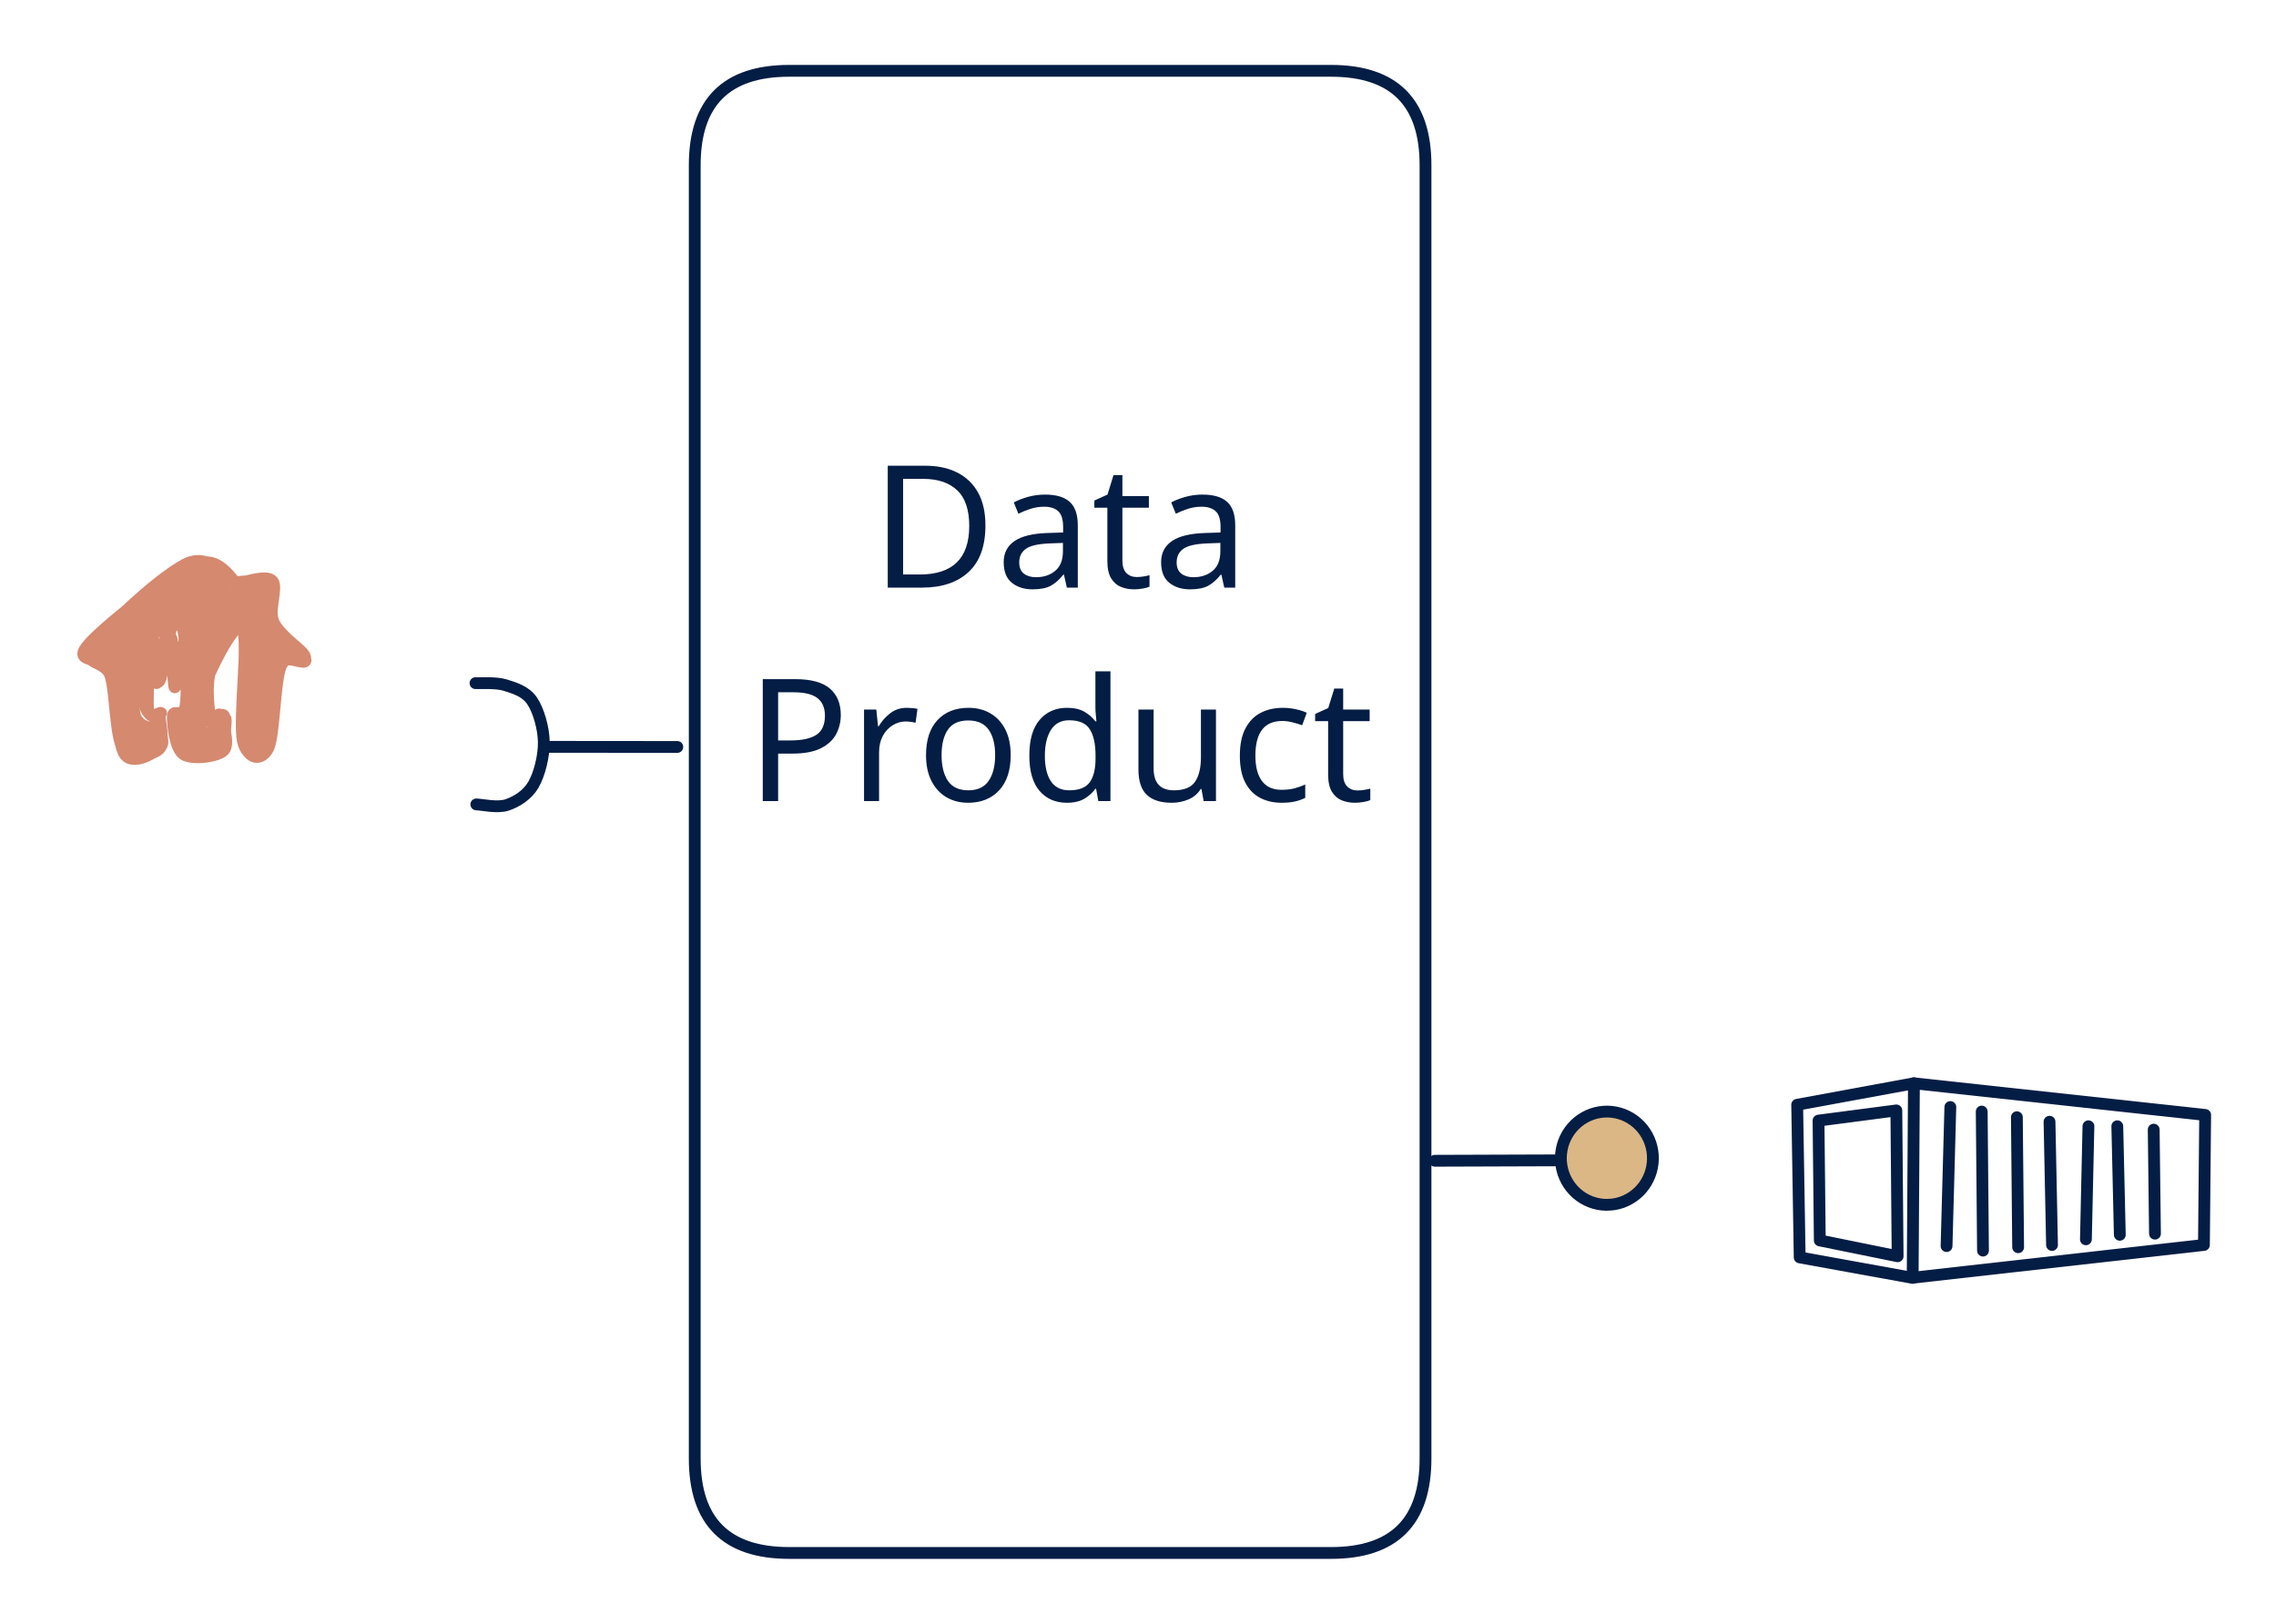
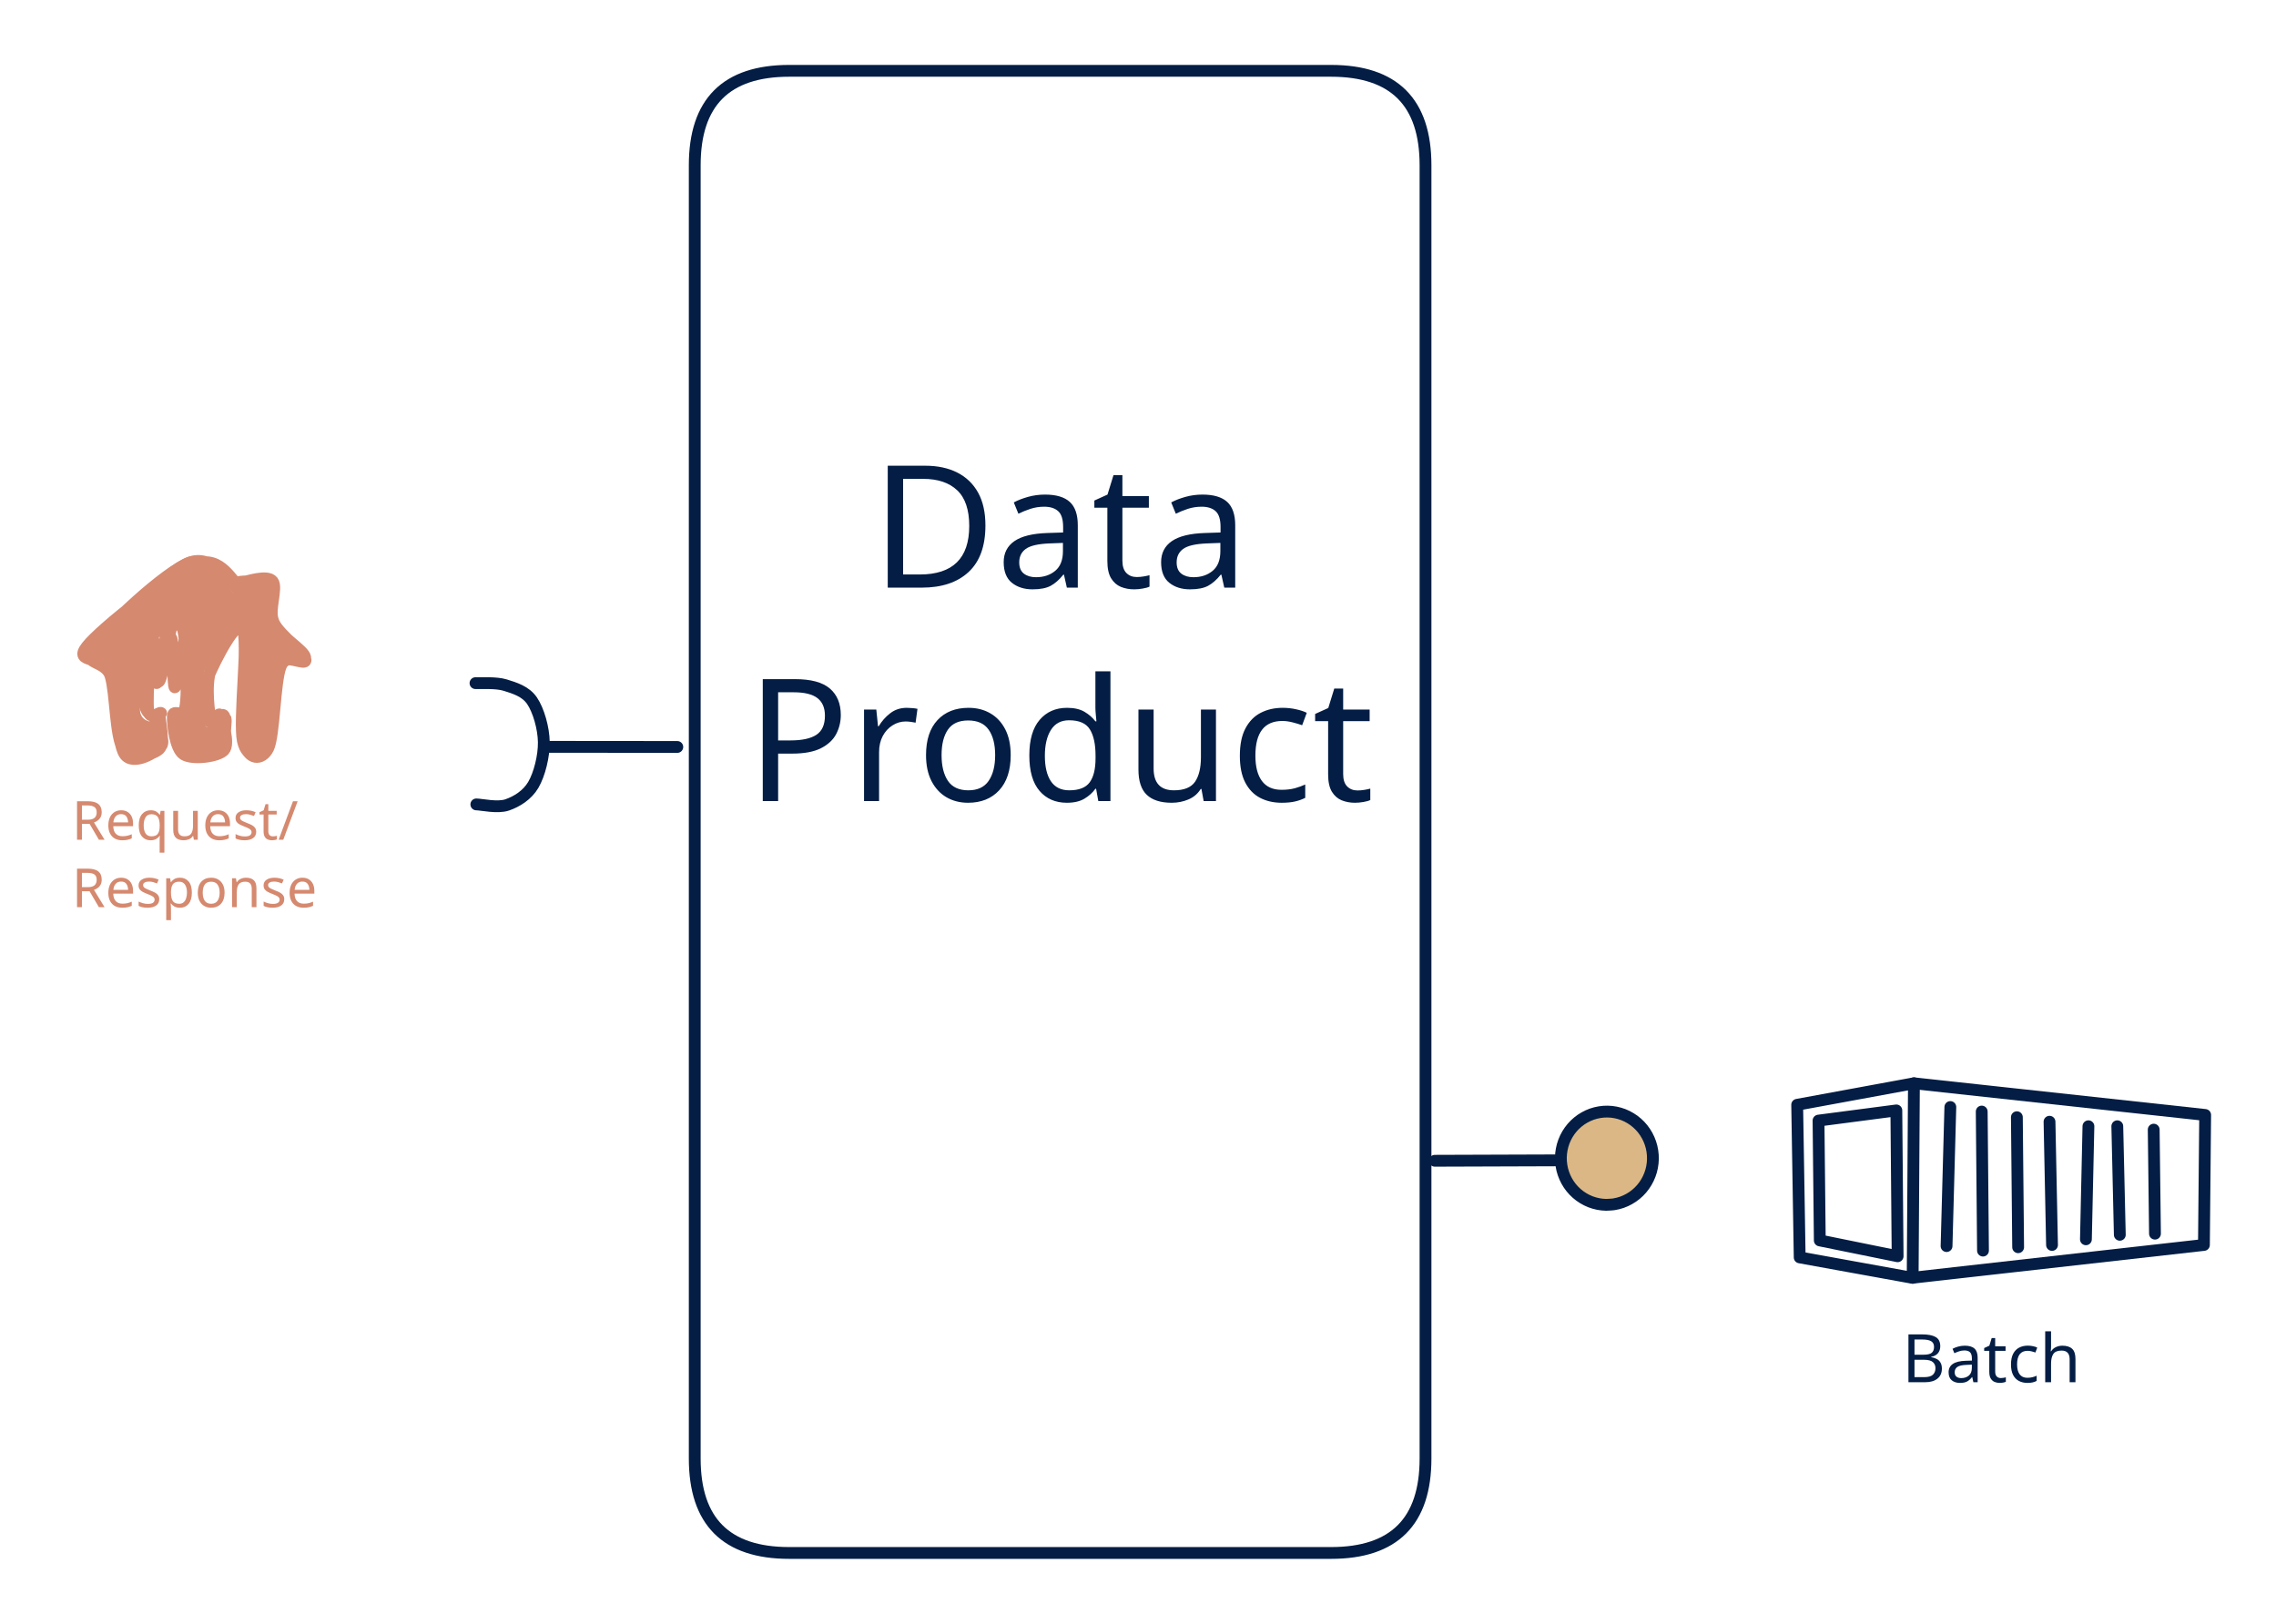
<svg xmlns="http://www.w3.org/2000/svg" version="1.1" viewBox="5808.526 3113.747 771.178 550.24" width="771.178" height="550.24">
  <g stroke-linecap="round">
    <g transform="translate(5861.916 3356.374) rotate(0 12.47356 -18.98673)" fill-rule="evenodd">
      <path d="M-0.35 2.18 C0.09 3.72, 4.12 7.88, 2.13 9.42 C0.13 10.96, -9.25 15.77, -12.33 11.42 C-15.42 7.08, -14.29 -11.17, -16.4 -16.64 C-18.52 -22.12, -29.39 -15.23, -25.02 -21.42 C-20.64 -27.6, 1.23 -50.46, 9.84 -53.75 C18.45 -57.05, 23.45 -42.35, 26.63 -41.2 C29.8 -40.04, 27.18 -46.45, 28.88 -46.82 C30.59 -47.19, 35.22 -45.74, 36.85 -43.4 C38.48 -41.06, 36.47 -36.76, 38.65 -32.79 C40.84 -28.82, 49.34 -22.07, 49.96 -19.59 C50.58 -17.11, 44.66 -22.73, 42.36 -17.9 C40.05 -13.07, 38.31 4.96, 36.12 9.37 C33.94 13.78, 30.53 14.88, 29.26 8.57 C27.99 2.26, 30.68 -24.43, 28.49 -28.5 C26.3 -32.57, 18.19 -21.12, 16.11 -15.85 C14.03 -10.58, 14.56 0.49, 16 3.12 C17.44 5.75, 23.83 -1.41, 24.77 -0.08 C25.71 1.26, 24.69 9.21, 21.65 11.13 C18.61 13.04, 9.47 13.01, 6.54 11.41 C3.61 9.82, 3.7 3.95, 4.08 1.57 C4.46 -0.82, 8.37 2.2, 8.8 -2.88 C9.22 -7.96, 7.32 -27.44, 6.62 -28.92 C5.93 -30.39, 5.23 -12.26, 4.62 -11.72 C4 -11.19, 3.52 -25.67, 2.93 -25.71 C2.33 -25.76, 1.47 -11.83, 1.05 -12 C0.63 -12.17, 1.59 -28.33, 0.42 -26.75 C-0.74 -25.17, -5.81 -7.38, -5.97 -2.52 C-6.12 2.34, -1.2 1.94, -0.5 2.41" stroke="none" stroke-width="0" fill="#d5896f" fill-rule="evenodd" />
      <path d="M-0.97 0.65 C-0.85 2.38, 2.91 8.14, 1.22 10.19 C-0.48 12.24, -8.29 17.1, -11.14 12.95 C-13.99 8.8, -13.75 -8.64, -15.89 -14.72 C-18.02 -20.8, -28.78 -17.43, -23.97 -23.55 C-19.17 -29.67, 4.26 -48.12, 12.96 -51.45 C21.65 -54.78, 25.6 -44.58, 28.19 -43.54 C30.78 -42.5, 26.68 -44.86, 28.48 -45.21 C30.28 -45.57, 37.19 -47.95, 38.99 -45.67 C40.78 -43.38, 37.42 -35.79, 39.26 -31.49 C41.1 -27.19, 49.61 -22.32, 50.02 -19.88 C50.43 -17.43, 43.81 -21.96, 41.73 -16.82 C39.64 -11.68, 39.58 6.73, 37.49 10.94 C35.4 15.16, 30.64 15.26, 29.19 8.49 C27.75 1.72, 30.8 -26.01, 28.81 -29.67 C26.82 -33.34, 19.39 -18.61, 17.26 -13.5 C15.13 -8.39, 15.15 -1.23, 16.03 1.01 C16.92 3.26, 21.78 -1.79, 22.55 -0.03 C23.32 1.73, 23.07 9.69, 20.67 11.57 C18.27 13.45, 10.52 13.02, 8.13 11.24 C5.74 9.47, 6.1 3.16, 6.33 0.93 C6.57 -1.31, 9.02 2.41, 9.54 -2.17 C10.06 -6.75, 9.83 -24.92, 9.45 -26.55 C9.07 -28.17, 8.29 -11.84, 7.24 -11.91 C6.2 -11.98, 4.45 -27.1, 3.19 -26.97 C1.93 -26.84, 0.67 -11.14, -0.32 -11.14 C-1.31 -11.15, -2.08 -28.19, -2.75 -27.01 C-3.41 -25.82, -4.9 -8.66, -4.32 -4.04 C-3.74 0.58, 0.1 0.16, 0.71 0.71 M0.72 -0.05 C0.68 1.8, 2.6 9.33, 0.54 11.21 C-1.52 13.09, -8.88 15.34, -11.62 11.23 C-14.36 7.12, -14.17 -7.65, -15.9 -13.45 C-17.62 -19.25, -26.49 -17.12, -21.98 -23.56 C-17.47 -30, 2.67 -49.09, 11.15 -52.08 C19.64 -55.08, 26.25 -42.65, 28.95 -41.53 C31.65 -40.41, 25.84 -44.97, 27.33 -45.35 C28.83 -45.73, 35.88 -46.12, 37.9 -43.79 C39.93 -41.47, 37.44 -35.55, 39.48 -31.42 C41.52 -27.29, 49.99 -21.4, 50.14 -19.01 C50.3 -16.62, 42.5 -21.93, 40.42 -17.1 C38.34 -12.26, 39.59 5.76, 37.67 10 C35.75 14.25, 30.32 15.13, 28.89 8.36 C27.45 1.58, 30.86 -26.67, 29.04 -30.66 C27.22 -34.66, 19.79 -21.04, 17.96 -15.61 C16.13 -10.18, 17.52 -0.62, 18.06 1.93 C18.6 4.48, 20.47 -1.91, 21.2 -0.29 C21.94 1.32, 24.55 9.39, 22.49 11.6 C20.42 13.82, 11.7 14.91, 8.81 12.98 C5.93 11.06, 5.07 2.75, 5.17 0.04 C5.28 -2.66, 8.69 1.24, 9.44 -3.25 C10.19 -7.75, 10.26 -25.86, 9.66 -26.94 C9.06 -28.02, 6.69 -9.81, 5.85 -9.71 C5 -9.61, 5.51 -26.05, 4.6 -26.37 C3.69 -26.69, 1.44 -11.55, 0.38 -11.65 C-0.68 -11.75, -1.17 -28.54, -1.76 -26.97 C-2.36 -25.4, -3.69 -6.55, -3.2 -2.23 C-2.7 2.1, 0.54 -1.59, 1.19 -1.02" stroke="#d5896f" stroke-width="4" fill="none" />
    </g>
  </g>
  <g stroke-linecap="round" transform="translate(6043.924 3137.747) rotate(0 123.8051 251.1225)">
    <path d="M32 0 C94.94 0, 157.88 0, 215.61 0 M32 0 C75.34 0, 118.67 0, 215.61 0 M215.61 0 C236.94 0, 247.61 10.67, 247.61 32 M215.61 0 C236.94 0, 247.61 10.67, 247.61 32 M247.61 32 C247.61 159.93, 247.61 287.85, 247.61 470.24 M247.61 32 C247.61 184.41, 247.61 336.81, 247.61 470.24 M247.61 470.24 C247.61 491.58, 236.94 502.24, 215.61 502.24 M247.61 470.24 C247.61 491.58, 236.94 502.24, 215.61 502.24 M215.61 502.24 C142.29 502.24, 68.97 502.24, 32 502.24 M215.61 502.24 C146.66 502.24, 77.71 502.24, 32 502.24 M32 502.24 C10.67 502.24, 0 491.58, 0 470.24 M32 502.24 C10.67 502.24, 0 491.58, 0 470.24 M0 470.24 C0 356.89, 0 243.53, 0 32 M0 470.24 C0 307.39, 0 144.54, 0 32 M0 32 C0 10.67, 10.67 0, 32 0 M0 32 C0 10.67, 10.67 0, 32 0" stroke="#031d44" stroke-width="4" fill="none" />
  </g>
  <g stroke-linecap="round">
    <g transform="translate(5961.087 3354.539) rotate(269.5993 20.20242 11.50673)">
      <path d="M0 0 C-0.04 1.74, -1.34 7.21, -0.25 10.44 C0.83 13.66, 2.98 17.27, 6.52 19.37 C10.05 21.46, 16.21 23.05, 20.95 23.01 C25.69 22.98, 31.74 21.29, 34.97 19.13 C38.2 16.98, 39.33 13.27, 40.35 10.08 C41.37 6.89, 40.97 1.68, 41.09 0 M0 0 C-0.04 1.74, -1.34 7.21, -0.25 10.44 C0.83 13.66, 2.98 17.27, 6.52 19.37 C10.05 21.46, 16.21 23.05, 20.95 23.01 C25.69 22.98, 31.74 21.29, 34.97 19.13 C38.2 16.98, 39.33 13.27, 40.35 10.08 C41.37 6.89, 40.97 1.68, 41.09 0" stroke="#031d44" stroke-width="4" fill="none" />
    </g>
  </g>
  <g stroke-linecap="round">
    <g transform="translate(6015.993 3344.647) rotate(269.5993 -0.1761756 22.19813)">
      <path d="M0 0 C-0.06 7.4, -0.29 37, -0.35 44.4 M0 0 C-0.06 7.4, -0.29 37, -0.35 44.4" stroke="#031d44" stroke-width="4" fill="none" />
    </g>
  </g>
  <g stroke-linecap="round">
    <g transform="translate(6314.602 3486.704) rotate(90.96151 0.4103828 20.31395)">
      <path d="M0 0 C0.14 6.77, 0.68 33.86, 0.82 40.63 M0 0 C0.14 6.77, 0.68 33.86, 0.82 40.63" stroke="#031d44" stroke-width="4" fill="none" />
    </g>
  </g>
  <g stroke-linecap="round" transform="translate(6337.191 3490.625) rotate(90.96151 15.79974 15.59455)">
    <path d="M31.6 15.59 C31.6 16.5, 31.52 17.41, 31.36 18.3 C31.2 19.19, 30.96 20.08, 30.65 20.93 C30.33 21.78, 29.94 22.61, 29.48 23.39 C29.03 24.17, 28.49 24.93, 27.9 25.62 C27.32 26.31, 26.66 26.96, 25.96 27.54 C25.26 28.12, 24.49 28.65, 23.7 29.1 C22.91 29.55, 22.06 29.94, 21.2 30.25 C20.34 30.56, 19.44 30.8, 18.54 30.95 C17.64 31.11, 16.71 31.19, 15.8 31.19 C14.89 31.19, 13.96 31.11, 13.06 30.95 C12.16 30.8, 11.26 30.56, 10.4 30.25 C9.54 29.94, 8.69 29.55, 7.9 29.1 C7.11 28.65, 6.34 28.12, 5.64 27.54 C4.94 26.96, 4.28 26.31, 3.7 25.62 C3.11 24.93, 2.57 24.17, 2.12 23.39 C1.66 22.61, 1.27 21.78, 0.95 20.93 C0.64 20.08, 0.4 19.19, 0.24 18.3 C0.08 17.41, 0 16.5, 0 15.59 C0 14.69, 0.08 13.78, 0.24 12.89 C0.4 12, 0.64 11.11, 0.95 10.26 C1.27 9.41, 1.66 8.58, 2.12 7.8 C2.57 7.02, 3.11 6.26, 3.7 5.57 C4.28 4.88, 4.94 4.23, 5.64 3.65 C6.34 3.07, 7.11 2.54, 7.9 2.09 C8.69 1.64, 9.54 1.25, 10.4 0.94 C11.26 0.63, 12.16 0.39, 13.06 0.24 C13.96 0.08, 14.89 0, 15.8 0 C16.71 0, 17.64 0.08, 18.54 0.24 C19.44 0.39, 20.34 0.63, 21.2 0.94 C22.06 1.25, 22.91 1.64, 23.7 2.09 C24.49 2.54, 25.26 3.07, 25.96 3.65 C26.66 4.23, 27.32 4.88, 27.9 5.57 C28.49 6.26, 29.03 7.02, 29.48 7.8 C29.94 8.58, 30.33 9.41, 30.65 10.26 C30.96 11.11, 31.2 12, 31.36 12.89 C31.52 13.78, 31.56 15.14, 31.6 15.59 C31.64 16.05, 31.64 15.14, 31.6 15.59" stroke="none" stroke-width="0" fill="#dab785" />
    <path d="M31.6 15.59 C31.6 16.5, 31.52 17.41, 31.36 18.3 C31.2 19.19, 30.96 20.08, 30.65 20.93 C30.33 21.78, 29.94 22.61, 29.48 23.39 C29.03 24.17, 28.49 24.93, 27.9 25.62 C27.32 26.31, 26.66 26.96, 25.96 27.54 C25.26 28.12, 24.49 28.65, 23.7 29.1 C22.91 29.55, 22.06 29.94, 21.2 30.25 C20.34 30.56, 19.44 30.8, 18.54 30.95 C17.64 31.11, 16.71 31.19, 15.8 31.19 C14.89 31.19, 13.96 31.11, 13.06 30.95 C12.16 30.8, 11.26 30.56, 10.4 30.25 C9.54 29.94, 8.69 29.55, 7.9 29.1 C7.11 28.65, 6.34 28.12, 5.64 27.54 C4.94 26.96, 4.28 26.31, 3.7 25.62 C3.11 24.93, 2.57 24.17, 2.12 23.39 C1.66 22.61, 1.27 21.78, 0.95 20.93 C0.64 20.08, 0.4 19.19, 0.24 18.3 C0.08 17.41, 0 16.5, 0 15.59 C0 14.69, 0.08 13.78, 0.24 12.89 C0.4 12, 0.64 11.11, 0.95 10.26 C1.27 9.41, 1.66 8.58, 2.12 7.8 C2.57 7.02, 3.11 6.26, 3.7 5.57 C4.28 4.88, 4.94 4.23, 5.64 3.65 C6.34 3.07, 7.11 2.54, 7.9 2.09 C8.69 1.64, 9.54 1.25, 10.4 0.94 C11.26 0.63, 12.16 0.39, 13.06 0.24 C13.96 0.08, 14.89 0, 15.8 0 C16.71 0, 17.64 0.08, 18.54 0.24 C19.44 0.39, 20.34 0.63, 21.2 0.94 C22.06 1.25, 22.91 1.64, 23.7 2.09 C24.49 2.54, 25.26 3.07, 25.96 3.65 C26.66 4.23, 27.32 4.88, 27.9 5.57 C28.49 6.26, 29.03 7.02, 29.48 7.8 C29.94 8.58, 30.33 9.41, 30.65 10.26 C30.96 11.11, 31.2 12, 31.36 12.89 C31.52 13.78, 31.56 15.14, 31.6 15.59 C31.64 16.05, 31.64 15.14, 31.6 15.59" stroke="#031d44" stroke-width="4" fill="none" />
  </g>
  <g stroke-linecap="round">
    <g transform="translate(6424.697 3493.476) rotate(0 13.39865 21.26245)">
      <path d="M0 0 C0.11 10.08, 0.21 20.16, 0.43 40.61 M0 0 C0.11 10.78, 0.23 21.56, 0.43 40.61 M0.43 40.61 C9.3 42.41, 18.18 44.22, 26.8 45.97 M0.43 40.61 C6.85 41.92, 13.28 43.22, 26.8 45.97 M26.8 45.97 C26.69 33.68, 26.59 21.39, 26.37 -3.45 M26.8 45.97 C26.7 34.66, 26.6 23.35, 26.37 -3.45 M26.37 -3.45 C20.9 -2.73, 15.43 -2.02, 0 0 M26.37 -3.45 C16.85 -2.2, 7.33 -0.96, 0 0" stroke="#031d44" stroke-width="4" fill="none" />
    </g>
  </g>
  <g stroke-linecap="round">
    <g transform="translate(6417.466 3488.112) rotate(0 19.77896 25.68963)">
      <path d="M0 0 C0.2 12.42, 0.41 24.84, 0.85 51.72 M0 0 C0.24 14.35, 0.47 28.7, 0.85 51.72 M0.85 51.72 C16.14 54.49, 31.42 57.26, 39.13 58.66 M0.85 51.72 C15.23 54.33, 29.6 56.93, 39.13 58.66 M39.13 58.66 C39.25 40.4, 39.37 22.14, 39.56 -7.28 M39.13 58.66 C39.25 39.76, 39.38 20.85, 39.56 -7.28 M39.56 -7.28 C29.87 -5.5, 20.17 -3.71, 0 0 M39.56 -7.28 C28.18 -5.19, 16.8 -3.09, 0 0" stroke="#031d44" stroke-width="4" fill="none" />
    </g>
  </g>
  <g stroke-linecap="round">
    <g transform="translate(6457.024 3480.833) rotate(0 49.12839 32.94722)">
      <path d="M0 0 C28.65 3.11, 57.31 6.23, 98.68 10.73 M0 0 C34.35 3.73, 68.69 7.47, 98.68 10.73 M98.68 10.73 C98.57 22.23, 98.46 33.74, 98.26 54.78 M98.68 10.73 C98.57 22.35, 98.46 33.98, 98.26 54.78 M98.26 54.78 C70.08 57.96, 41.91 61.13, -0.43 65.89 M98.26 54.78 C75.07 57.39, 51.88 60.01, -0.43 65.89" stroke="#031d44" stroke-width="4" fill="none" />
    </g>
  </g>
  <g stroke-linecap="round">
    <g transform="translate(6469.36 3488.878) rotate(0 -0.6380311 23.56109)">
      <path d="M0 0 C-0.29 10.73, -0.58 21.45, -1.28 47.12 M0 0 C-0.44 16.13, -0.87 32.25, -1.28 47.12" stroke="#031d44" stroke-width="4" fill="none" />
    </g>
  </g>
  <g stroke-linecap="round">
    <g transform="translate(6479.993 3490.411) rotate(0 0.212677 23.56109)">
      <path d="M0 0 C0.14 15.64, 0.28 31.28, 0.43 47.12 M0 0 C0.16 17.68, 0.32 35.36, 0.43 47.12" stroke="#031d44" stroke-width="4" fill="none" />
    </g>
  </g>
  <g stroke-linecap="round">
    <g transform="translate(6491.903 3492.326) rotate(0 0.212677 22.02866)">
      <path d="M0 0 C0.12 12.69, 0.25 25.39, 0.43 44.06 M0 0 C0.09 9.21, 0.18 18.41, 0.43 44.06" stroke="#031d44" stroke-width="4" fill="none" />
    </g>
  </g>
  <g stroke-linecap="round">
    <g transform="translate(6502.963 3493.859) rotate(0 0.4253541 20.87934)">
      <path d="M0 0 C0.2 9.96, 0.41 19.92, 0.85 41.76 M0 0 C0.3 14.6, 0.59 29.2, 0.85 41.76" stroke="#031d44" stroke-width="4" fill="none" />
    </g>
  </g>
  <g stroke-linecap="round">
    <g transform="translate(6516.149 3495.391) rotate(0 -0.4253541 19.15536)">
      <path d="M0 0 C-0.29 12.89, -0.57 25.79, -0.85 38.31 M0 0 C-0.21 9.34, -0.41 18.67, -0.85 38.31" stroke="#031d44" stroke-width="4" fill="none" />
    </g>
  </g>
  <g stroke-linecap="round">
    <g transform="translate(6525.932 3495.391) rotate(0 0.4253541 18.38914)">
      <path d="M0 0 C0.34 14.69, 0.68 29.37, 0.85 36.78 M0 0 C0.32 13.81, 0.64 27.62, 0.85 36.78" stroke="#031d44" stroke-width="4" fill="none" />
    </g>
  </g>
  <g stroke-linecap="round">
    <g transform="translate(6538.267 3496.541) rotate(0 0.212677 17.62293)">
      <path d="M0 0 C0.11 9.21, 0.22 18.41, 0.43 35.25 M0 0 C0.11 9.3, 0.22 18.6, 0.43 35.25" stroke="#031d44" stroke-width="4" fill="none" />
    </g>
  </g>
  <text x="6167.729" y="3312.877" font-family="Excalifont, Xiaolai, sans-serif, Segoe UI Emoji" font-size="57.854px" fill="#031d44" text-anchor="middle" style="white-space: pre;" direction="ltr" dominant-baseline="alphabetic">Data </text>
  <text x="6167.729" y="3385.197" font-family="Excalifont, Xiaolai, sans-serif, Segoe UI Emoji" font-size="57.854px" fill="#031d44" text-anchor="middle" style="white-space: pre;" direction="ltr" dominant-baseline="alphabetic">Product</text>
+   <g transform="translate(5832.862 3382.196) rotate(0 41.674 22.8513)">
+     <text x="0" y="16.106" font-family="Excalifont, Xiaolai, sans-serif, Segoe UI Emoji" font-size="18.281px" fill="#d5896f" text-anchor="start" style="white-space: pre;" direction="ltr" dominant-baseline="alphabetic">Request/</text>
+     <text x="0" y="38.957" font-family="Excalifont, Xiaolai, sans-serif, Segoe UI Emoji" font-size="18.281px" fill="#d5896f" text-anchor="start" style="white-space: pre;" direction="ltr" dominant-baseline="alphabetic">Response</text>
+   </g>
+   <g transform="translate(6452.963 3562.119) rotate(0 33.62371 14.19388)">
+     <text x="0" y="20.008" font-family="Excalifont, Xiaolai, sans-serif, Segoe UI Emoji" font-size="22.71px" fill="#031d44" text-anchor="start" style="white-space: pre;" direction="ltr" dominant-baseline="alphabetic">Batch</text>
+   </g>
</svg>
